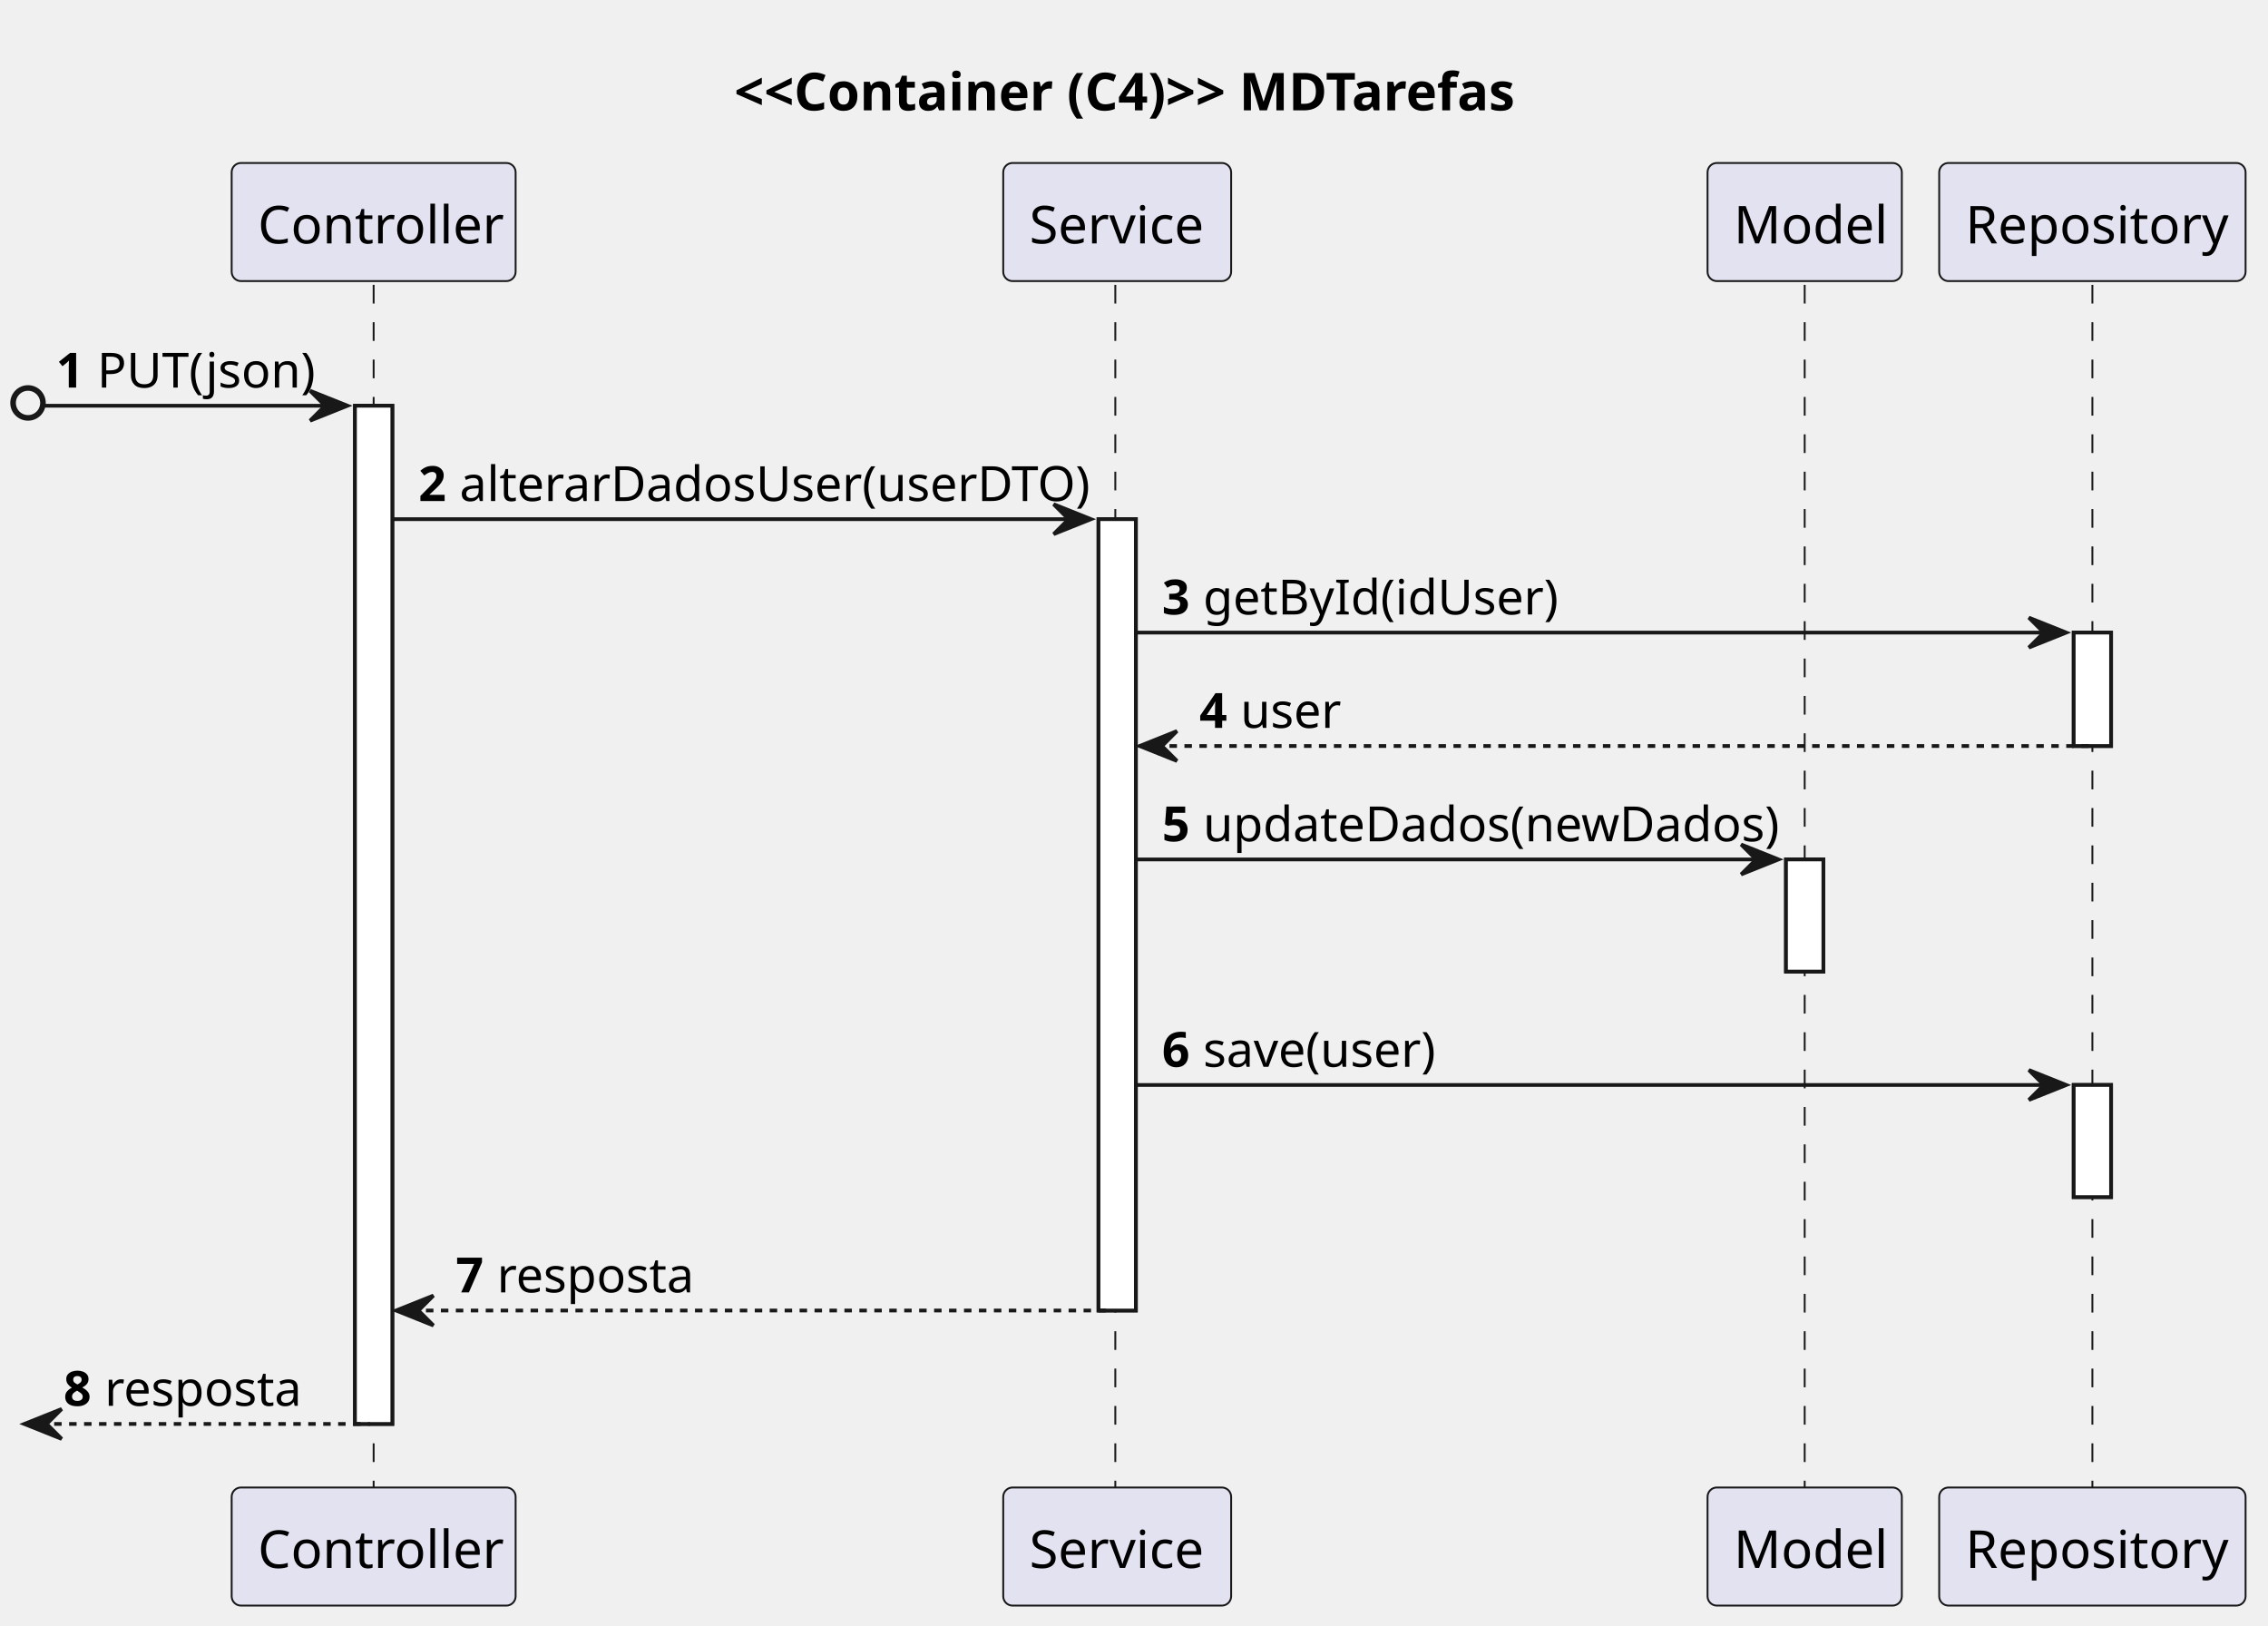
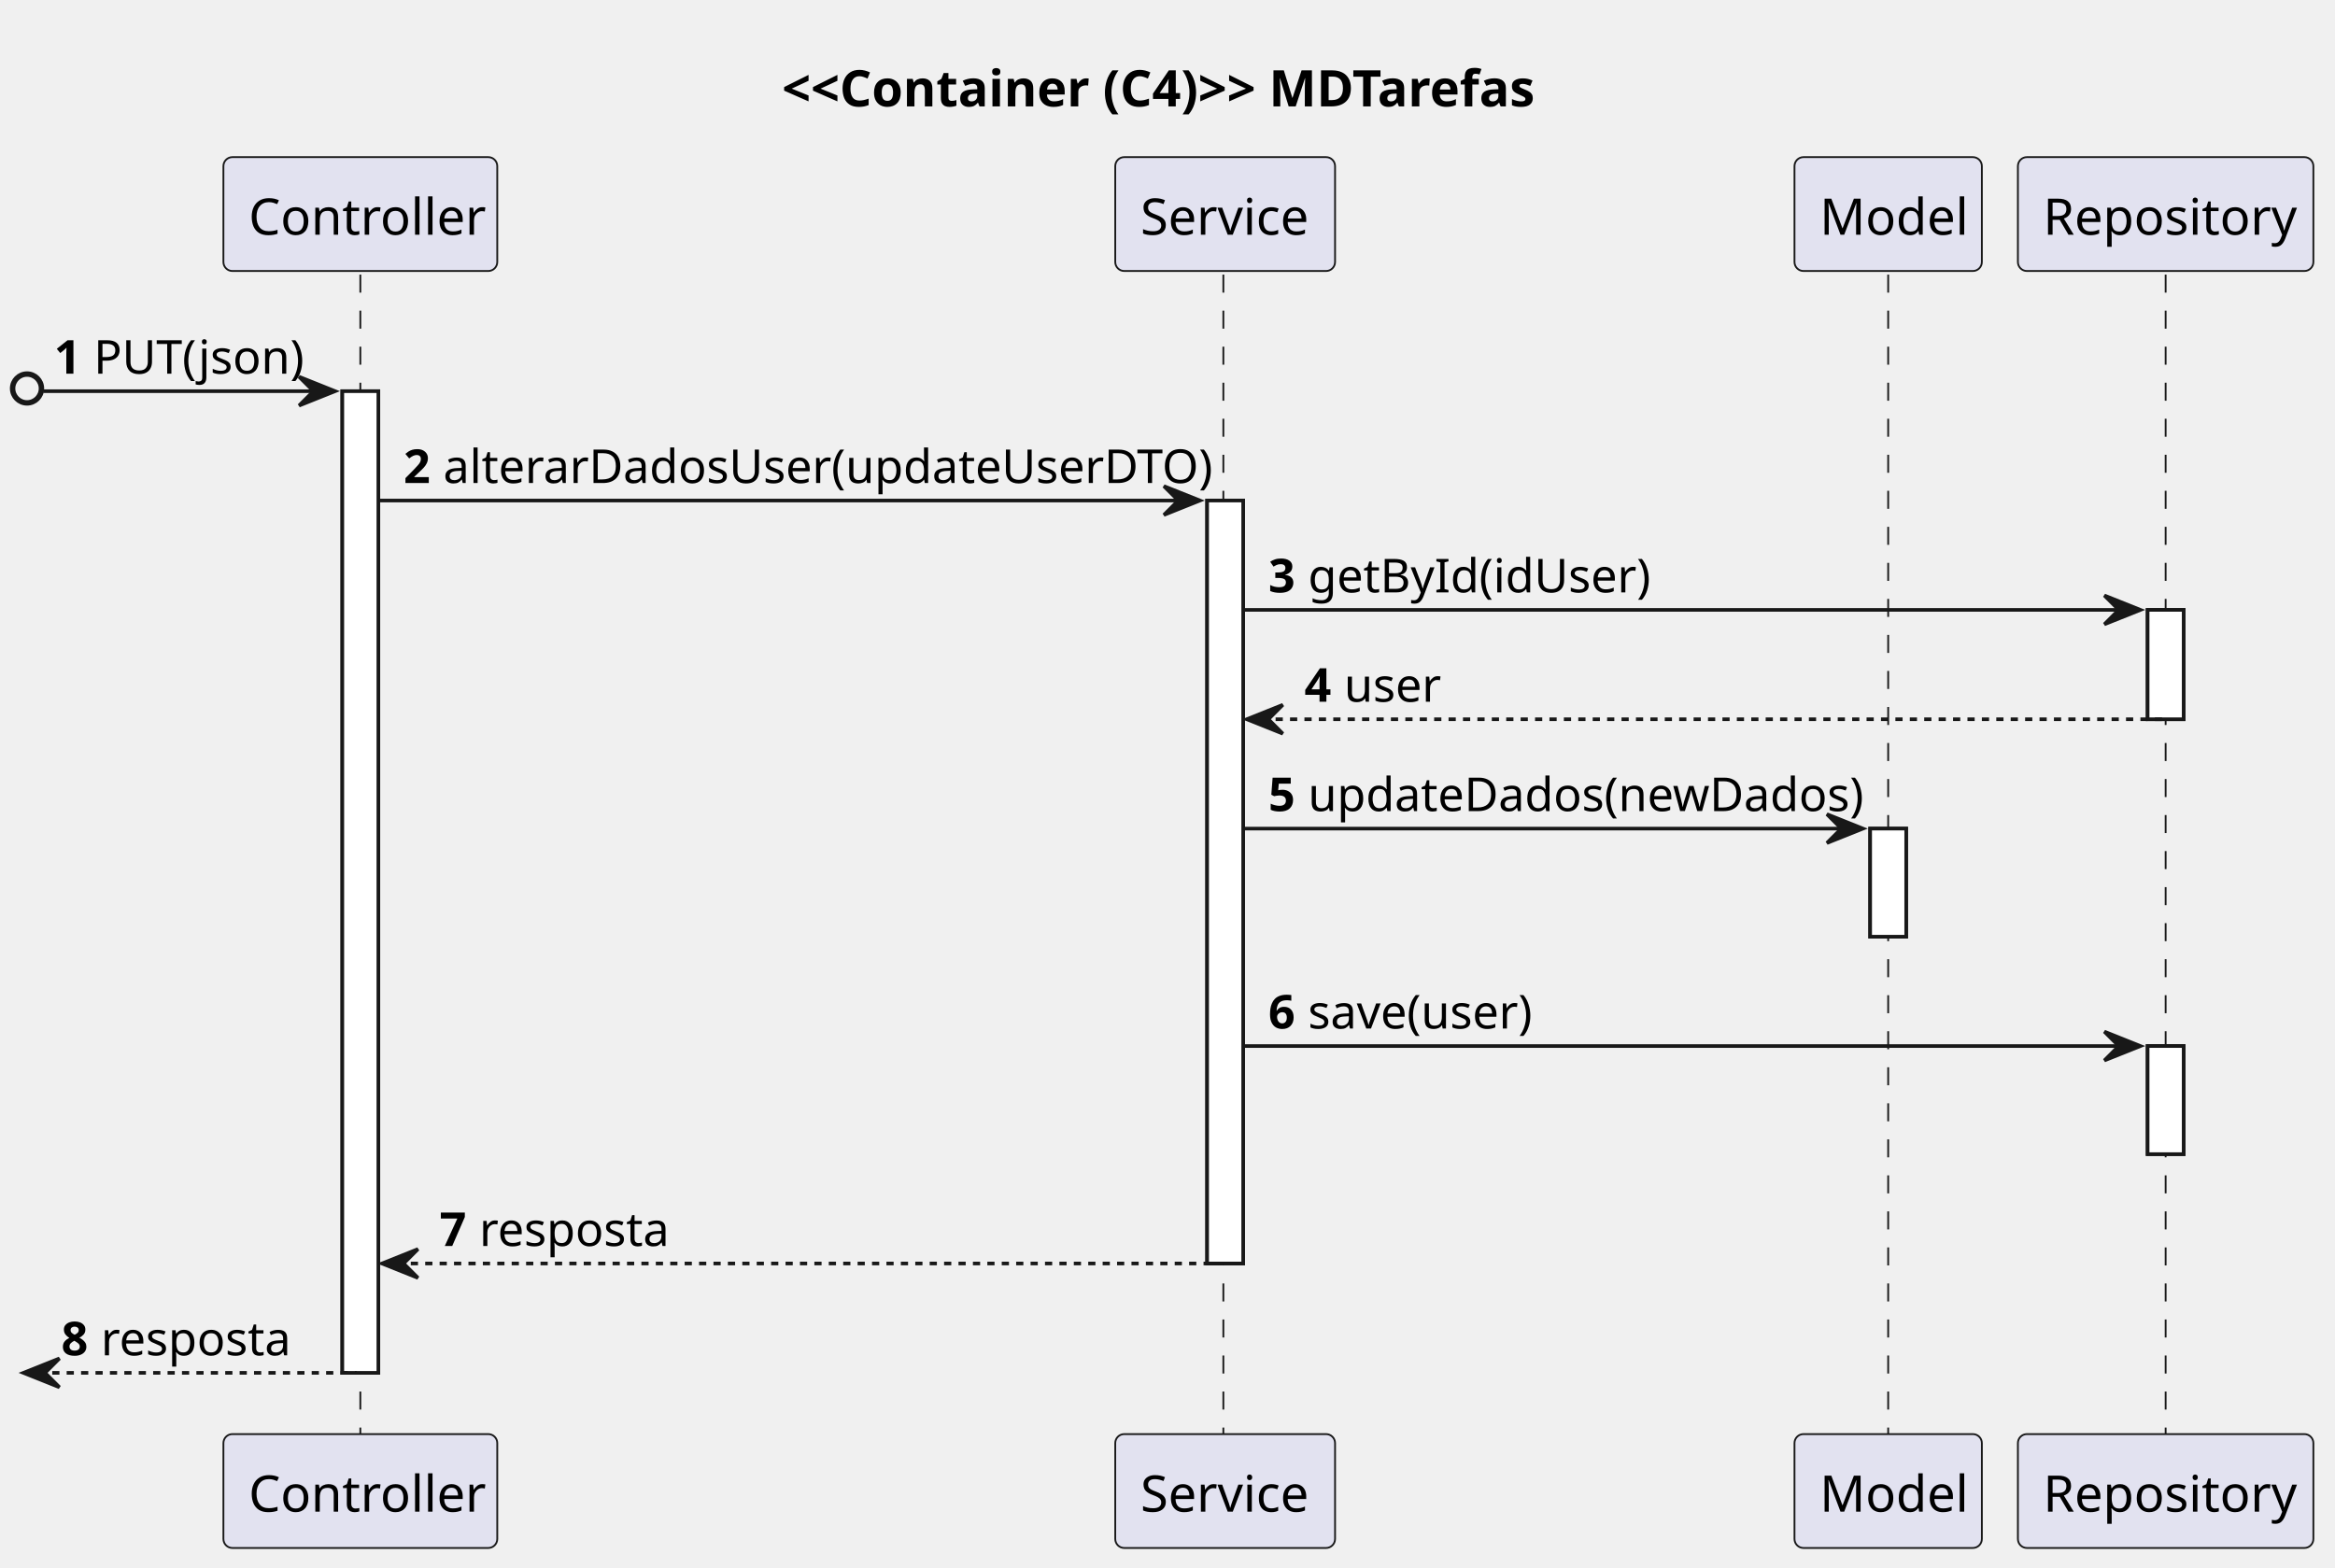
- <svg xmlns="http://www.w3.org/2000/svg" contentStyleType="text/css" height="435px" preserveAspectRatio="none" style="width:607px;height:435px;background:#FFFFFF;" version="1.1" viewBox="0 0 607 435" width="607px" zoomAndPan="magnify">
+ <svg xmlns="http://www.w3.org/2000/svg" contentStyleType="text/css" height="435px" preserveAspectRatio="none" style="width:648px;height:435px;background:#FFFFFF;" version="1.1" viewBox="0 0 648 435" width="648px" zoomAndPan="magnify">
  <defs />
  <g>
-     <rect fill="none" height="27.609" id="_title" style="stroke:none;stroke-width:1.0;" width="222" x="191.5" y="10" />
-     <text fill="#000000" font-family="sans-serif" font-size="14" font-weight="bold" lengthAdjust="spacing" textLength="212" x="196.5" y="29.533">&lt;&lt;Container (C4)&gt;&gt; MDTarefas</text>
+     <rect fill="none" height="27.609" id="_title" style="stroke:none;stroke-width:1.0;" width="222" x="212" y="10" />
+     <text fill="#000000" font-family="sans-serif" font-size="14" font-weight="bold" lengthAdjust="spacing" textLength="212" x="217" y="29.533">&lt;&lt;Container (C4)&gt;&gt; MDTarefas</text>
    <rect fill="#FFFFFF" height="272.461" style="stroke:#181818;stroke-width:1.0;" width="10" x="95" y="108.57" />
-     <rect fill="#FFFFFF" height="211.758" style="stroke:#181818;stroke-width:1.0;" width="10" x="294" y="138.922" />
-     <rect fill="#FFFFFF" height="30" style="stroke:#181818;stroke-width:1.0;" width="10" x="478" y="229.977" />
-     <rect fill="#FFFFFF" height="30.352" style="stroke:#181818;stroke-width:1.0;" width="10" x="555" y="169.273" />
-     <rect fill="#FFFFFF" height="30" style="stroke:#181818;stroke-width:1.0;" width="10" x="555" y="290.328" />
+     <rect fill="#FFFFFF" height="211.758" style="stroke:#181818;stroke-width:1.0;" width="10" x="335" y="138.922" />
+     <rect fill="#FFFFFF" height="30" style="stroke:#181818;stroke-width:1.0;" width="10" x="519" y="229.977" />
+     <rect fill="#FFFFFF" height="30.352" style="stroke:#181818;stroke-width:1.0;" width="10" x="596" y="169.273" />
+     <rect fill="#FFFFFF" height="30" style="stroke:#181818;stroke-width:1.0;" width="10" x="596" y="290.328" />
    <line style="stroke:#181818;stroke-width:0.5;stroke-dasharray:5.0,5.0;" x1="100" x2="100" y1="76.219" y2="399.031" />
-     <line style="stroke:#181818;stroke-width:0.5;stroke-dasharray:5.0,5.0;" x1="298.5" x2="298.5" y1="76.219" y2="399.031" />
-     <line style="stroke:#181818;stroke-width:0.5;stroke-dasharray:5.0,5.0;" x1="483" x2="483" y1="76.219" y2="399.031" />
-     <line style="stroke:#181818;stroke-width:0.5;stroke-dasharray:5.0,5.0;" x1="560" x2="560" y1="76.219" y2="399.031" />
+     <line style="stroke:#181818;stroke-width:0.5;stroke-dasharray:5.0,5.0;" x1="339.5" x2="339.5" y1="76.219" y2="399.031" />
+     <line style="stroke:#181818;stroke-width:0.5;stroke-dasharray:5.0,5.0;" x1="524" x2="524" y1="76.219" y2="399.031" />
+     <line style="stroke:#181818;stroke-width:0.5;stroke-dasharray:5.0,5.0;" x1="601" x2="601" y1="76.219" y2="399.031" />
    <rect fill="#E2E2F0" height="31.609" rx="2.5" ry="2.5" style="stroke:#181818;stroke-width:0.5;" width="76" x="62" y="43.609" />
    <text fill="#000000" font-family="sans-serif" font-size="14" lengthAdjust="spacing" textLength="62" x="69" y="65.143">Controller</text>
    <rect fill="#E2E2F0" height="31.609" rx="2.5" ry="2.5" style="stroke:#181818;stroke-width:0.5;" width="76" x="62" y="398.031" />
    <text fill="#000000" font-family="sans-serif" font-size="14" lengthAdjust="spacing" textLength="62" x="69" y="419.565">Controller</text>
-     <rect fill="#E2E2F0" height="31.609" rx="2.5" ry="2.5" style="stroke:#181818;stroke-width:0.5;" width="61" x="268.5" y="43.609" />
-     <text fill="#000000" font-family="sans-serif" font-size="14" lengthAdjust="spacing" textLength="47" x="275.5" y="65.143">Service</text>
-     <rect fill="#E2E2F0" height="31.609" rx="2.5" ry="2.5" style="stroke:#181818;stroke-width:0.5;" width="61" x="268.5" y="398.031" />
-     <text fill="#000000" font-family="sans-serif" font-size="14" lengthAdjust="spacing" textLength="47" x="275.5" y="419.565">Service</text>
-     <rect fill="#E2E2F0" height="31.609" rx="2.5" ry="2.5" style="stroke:#181818;stroke-width:0.5;" width="52" x="457" y="43.609" />
-     <text fill="#000000" font-family="sans-serif" font-size="14" lengthAdjust="spacing" textLength="38" x="464" y="65.143">Model</text>
-     <rect fill="#E2E2F0" height="31.609" rx="2.5" ry="2.5" style="stroke:#181818;stroke-width:0.5;" width="52" x="457" y="398.031" />
-     <text fill="#000000" font-family="sans-serif" font-size="14" lengthAdjust="spacing" textLength="38" x="464" y="419.565">Model</text>
-     <rect fill="#E2E2F0" height="31.609" rx="2.5" ry="2.5" style="stroke:#181818;stroke-width:0.5;" width="82" x="519" y="43.609" />
-     <text fill="#000000" font-family="sans-serif" font-size="14" lengthAdjust="spacing" textLength="68" x="526" y="65.143">Repository</text>
-     <rect fill="#E2E2F0" height="31.609" rx="2.5" ry="2.5" style="stroke:#181818;stroke-width:0.5;" width="82" x="519" y="398.031" />
-     <text fill="#000000" font-family="sans-serif" font-size="14" lengthAdjust="spacing" textLength="68" x="526" y="419.565">Repository</text>
+     <rect fill="#E2E2F0" height="31.609" rx="2.5" ry="2.5" style="stroke:#181818;stroke-width:0.5;" width="61" x="309.5" y="43.609" />
+     <text fill="#000000" font-family="sans-serif" font-size="14" lengthAdjust="spacing" textLength="47" x="316.5" y="65.143">Service</text>
+     <rect fill="#E2E2F0" height="31.609" rx="2.5" ry="2.5" style="stroke:#181818;stroke-width:0.5;" width="61" x="309.5" y="398.031" />
+     <text fill="#000000" font-family="sans-serif" font-size="14" lengthAdjust="spacing" textLength="47" x="316.5" y="419.565">Service</text>
+     <rect fill="#E2E2F0" height="31.609" rx="2.5" ry="2.5" style="stroke:#181818;stroke-width:0.5;" width="52" x="498" y="43.609" />
+     <text fill="#000000" font-family="sans-serif" font-size="14" lengthAdjust="spacing" textLength="38" x="505" y="65.143">Model</text>
+     <rect fill="#E2E2F0" height="31.609" rx="2.5" ry="2.5" style="stroke:#181818;stroke-width:0.5;" width="52" x="498" y="398.031" />
+     <text fill="#000000" font-family="sans-serif" font-size="14" lengthAdjust="spacing" textLength="38" x="505" y="419.565">Model</text>
+     <rect fill="#E2E2F0" height="31.609" rx="2.5" ry="2.5" style="stroke:#181818;stroke-width:0.5;" width="82" x="560" y="43.609" />
+     <text fill="#000000" font-family="sans-serif" font-size="14" lengthAdjust="spacing" textLength="68" x="567" y="65.143">Repository</text>
+     <rect fill="#E2E2F0" height="31.609" rx="2.5" ry="2.5" style="stroke:#181818;stroke-width:0.5;" width="82" x="560" y="398.031" />
+     <text fill="#000000" font-family="sans-serif" font-size="14" lengthAdjust="spacing" textLength="68" x="567" y="419.565">Repository</text>
    <rect fill="#FFFFFF" height="272.461" style="stroke:#181818;stroke-width:1.0;" width="10" x="95" y="108.57" />
-     <rect fill="#FFFFFF" height="211.758" style="stroke:#181818;stroke-width:1.0;" width="10" x="294" y="138.922" />
-     <rect fill="#FFFFFF" height="30" style="stroke:#181818;stroke-width:1.0;" width="10" x="478" y="229.977" />
-     <rect fill="#FFFFFF" height="30.352" style="stroke:#181818;stroke-width:1.0;" width="10" x="555" y="169.273" />
-     <rect fill="#FFFFFF" height="30" style="stroke:#181818;stroke-width:1.0;" width="10" x="555" y="290.328" />
+     <rect fill="#FFFFFF" height="211.758" style="stroke:#181818;stroke-width:1.0;" width="10" x="335" y="138.922" />
+     <rect fill="#FFFFFF" height="30" style="stroke:#181818;stroke-width:1.0;" width="10" x="519" y="229.977" />
+     <rect fill="#FFFFFF" height="30.352" style="stroke:#181818;stroke-width:1.0;" width="10" x="596" y="169.273" />
+     <rect fill="#FFFFFF" height="30" style="stroke:#181818;stroke-width:1.0;" width="10" x="596" y="290.328" />
    <ellipse cx="7.5" cy="107.82" fill="none" rx="4" ry="4" style="stroke:#181818;stroke-width:1.5;" />
    <polygon fill="#181818" points="83,104.57,93,108.57,83,112.57,87,108.57" style="stroke:#181818;stroke-width:1.0;" />
    <line style="stroke:#181818;stroke-width:1.0;" x1="12" x2="89" y1="108.57" y2="108.57" />
    <text fill="#000000" font-family="sans-serif" font-size="13" font-weight="bold" lengthAdjust="spacing" textLength="7" x="15" y="103.714">1</text>
    <text fill="#000000" font-family="sans-serif" font-size="13" lengthAdjust="spacing" textLength="57" x="26" y="103.714">PUT(json)</text>
-     <polygon fill="#181818" points="282,134.922,292,138.922,282,142.922,286,138.922" style="stroke:#181818;stroke-width:1.0;" />
-     <line style="stroke:#181818;stroke-width:1.0;" x1="105" x2="288" y1="138.922" y2="138.922" />
+     <polygon fill="#181818" points="323,134.922,333,138.922,323,142.922,327,138.922" style="stroke:#181818;stroke-width:1.0;" />
+     <line style="stroke:#181818;stroke-width:1.0;" x1="105" x2="329" y1="138.922" y2="138.922" />
    <text fill="#000000" font-family="sans-serif" font-size="13" font-weight="bold" lengthAdjust="spacing" textLength="7" x="112" y="134.065">2</text>
-     <text fill="#000000" font-family="sans-serif" font-size="13" lengthAdjust="spacing" textLength="159" x="123" y="134.065">alterarDadosUser(userDTO)</text>
-     <polygon fill="#181818" points="543,165.273,553,169.273,543,173.273,547,169.273" style="stroke:#181818;stroke-width:1.0;" />
-     <line style="stroke:#181818;stroke-width:1.0;" x1="304" x2="549" y1="169.273" y2="169.273" />
-     <text fill="#000000" font-family="sans-serif" font-size="13" font-weight="bold" lengthAdjust="spacing" textLength="7" x="311" y="164.417">3</text>
-     <text fill="#000000" font-family="sans-serif" font-size="13" lengthAdjust="spacing" textLength="89" x="322" y="164.417">getById(idUser)</text>
-     <polygon fill="#181818" points="315,195.625,305,199.625,315,203.625,311,199.625" style="stroke:#181818;stroke-width:1.0;" />
-     <line style="stroke:#181818;stroke-width:1.0;stroke-dasharray:2.0,2.0;" x1="309" x2="559" y1="199.625" y2="199.625" />
-     <text fill="#000000" font-family="sans-serif" font-size="13" font-weight="bold" lengthAdjust="spacing" textLength="7" x="321" y="194.769">4</text>
-     <text fill="#000000" font-family="sans-serif" font-size="13" lengthAdjust="spacing" textLength="25" x="332" y="194.769">user</text>
-     <polygon fill="#181818" points="466,225.977,476,229.977,466,233.977,470,229.977" style="stroke:#181818;stroke-width:1.0;" />
-     <line style="stroke:#181818;stroke-width:1.0;" x1="304" x2="472" y1="229.977" y2="229.977" />
-     <text fill="#000000" font-family="sans-serif" font-size="13" font-weight="bold" lengthAdjust="spacing" textLength="7" x="311" y="225.12">5</text>
-     <text fill="#000000" font-family="sans-serif" font-size="13" lengthAdjust="spacing" textLength="144" x="322" y="225.12">updateDados(newDados)</text>
-     <polygon fill="#181818" points="543,286.328,553,290.328,543,294.328,547,290.328" style="stroke:#181818;stroke-width:1.0;" />
-     <line style="stroke:#181818;stroke-width:1.0;" x1="304" x2="549" y1="290.328" y2="290.328" />
-     <text fill="#000000" font-family="sans-serif" font-size="13" font-weight="bold" lengthAdjust="spacing" textLength="7" x="311" y="285.472">6</text>
-     <text fill="#000000" font-family="sans-serif" font-size="13" lengthAdjust="spacing" textLength="59" x="322" y="285.472">save(user)</text>
+     <text fill="#000000" font-family="sans-serif" font-size="13" lengthAdjust="spacing" textLength="200" x="123" y="134.065">alterarDadosUser(updateUserDTO)</text>
+     <polygon fill="#181818" points="584,165.273,594,169.273,584,173.273,588,169.273" style="stroke:#181818;stroke-width:1.0;" />
+     <line style="stroke:#181818;stroke-width:1.0;" x1="345" x2="590" y1="169.273" y2="169.273" />
+     <text fill="#000000" font-family="sans-serif" font-size="13" font-weight="bold" lengthAdjust="spacing" textLength="7" x="352" y="164.417">3</text>
+     <text fill="#000000" font-family="sans-serif" font-size="13" lengthAdjust="spacing" textLength="89" x="363" y="164.417">getById(idUser)</text>
+     <polygon fill="#181818" points="356,195.625,346,199.625,356,203.625,352,199.625" style="stroke:#181818;stroke-width:1.0;" />
+     <line style="stroke:#181818;stroke-width:1.0;stroke-dasharray:2.0,2.0;" x1="350" x2="600" y1="199.625" y2="199.625" />
+     <text fill="#000000" font-family="sans-serif" font-size="13" font-weight="bold" lengthAdjust="spacing" textLength="7" x="362" y="194.769">4</text>
+     <text fill="#000000" font-family="sans-serif" font-size="13" lengthAdjust="spacing" textLength="25" x="373" y="194.769">user</text>
+     <polygon fill="#181818" points="507,225.977,517,229.977,507,233.977,511,229.977" style="stroke:#181818;stroke-width:1.0;" />
+     <line style="stroke:#181818;stroke-width:1.0;" x1="345" x2="513" y1="229.977" y2="229.977" />
+     <text fill="#000000" font-family="sans-serif" font-size="13" font-weight="bold" lengthAdjust="spacing" textLength="7" x="352" y="225.12">5</text>
+     <text fill="#000000" font-family="sans-serif" font-size="13" lengthAdjust="spacing" textLength="144" x="363" y="225.12">updateDados(newDados)</text>
+     <polygon fill="#181818" points="584,286.328,594,290.328,584,294.328,588,290.328" style="stroke:#181818;stroke-width:1.0;" />
+     <line style="stroke:#181818;stroke-width:1.0;" x1="345" x2="590" y1="290.328" y2="290.328" />
+     <text fill="#000000" font-family="sans-serif" font-size="13" font-weight="bold" lengthAdjust="spacing" textLength="7" x="352" y="285.472">6</text>
+     <text fill="#000000" font-family="sans-serif" font-size="13" lengthAdjust="spacing" textLength="59" x="363" y="285.472">save(user)</text>
    <polygon fill="#181818" points="116,346.68,106,350.68,116,354.68,112,350.68" style="stroke:#181818;stroke-width:1.0;" />
-     <line style="stroke:#181818;stroke-width:1.0;stroke-dasharray:2.0,2.0;" x1="110" x2="298" y1="350.68" y2="350.68" />
+     <line style="stroke:#181818;stroke-width:1.0;stroke-dasharray:2.0,2.0;" x1="110" x2="339" y1="350.68" y2="350.68" />
    <text fill="#000000" font-family="sans-serif" font-size="13" font-weight="bold" lengthAdjust="spacing" textLength="7" x="122" y="345.823">7</text>
    <text fill="#000000" font-family="sans-serif" font-size="13" lengthAdjust="spacing" textLength="50" x="133" y="345.823">resposta</text>
    <polygon fill="#181818" points="16.5,377.031,6.5,381.031,16.5,385.031,12.5,381.031" style="stroke:#181818;stroke-width:1.0;" />
    <line style="stroke:#181818;stroke-width:1.0;stroke-dasharray:2.0,2.0;" x1="14.5" x2="99" y1="381.031" y2="381.031" />
    <text fill="#000000" font-family="sans-serif" font-size="13" font-weight="bold" lengthAdjust="spacing" textLength="7" x="17" y="376.175">8</text>
    <text fill="#000000" font-family="sans-serif" font-size="13" lengthAdjust="spacing" textLength="50" x="28" y="376.175">resposta</text>
  </g>
</svg>
